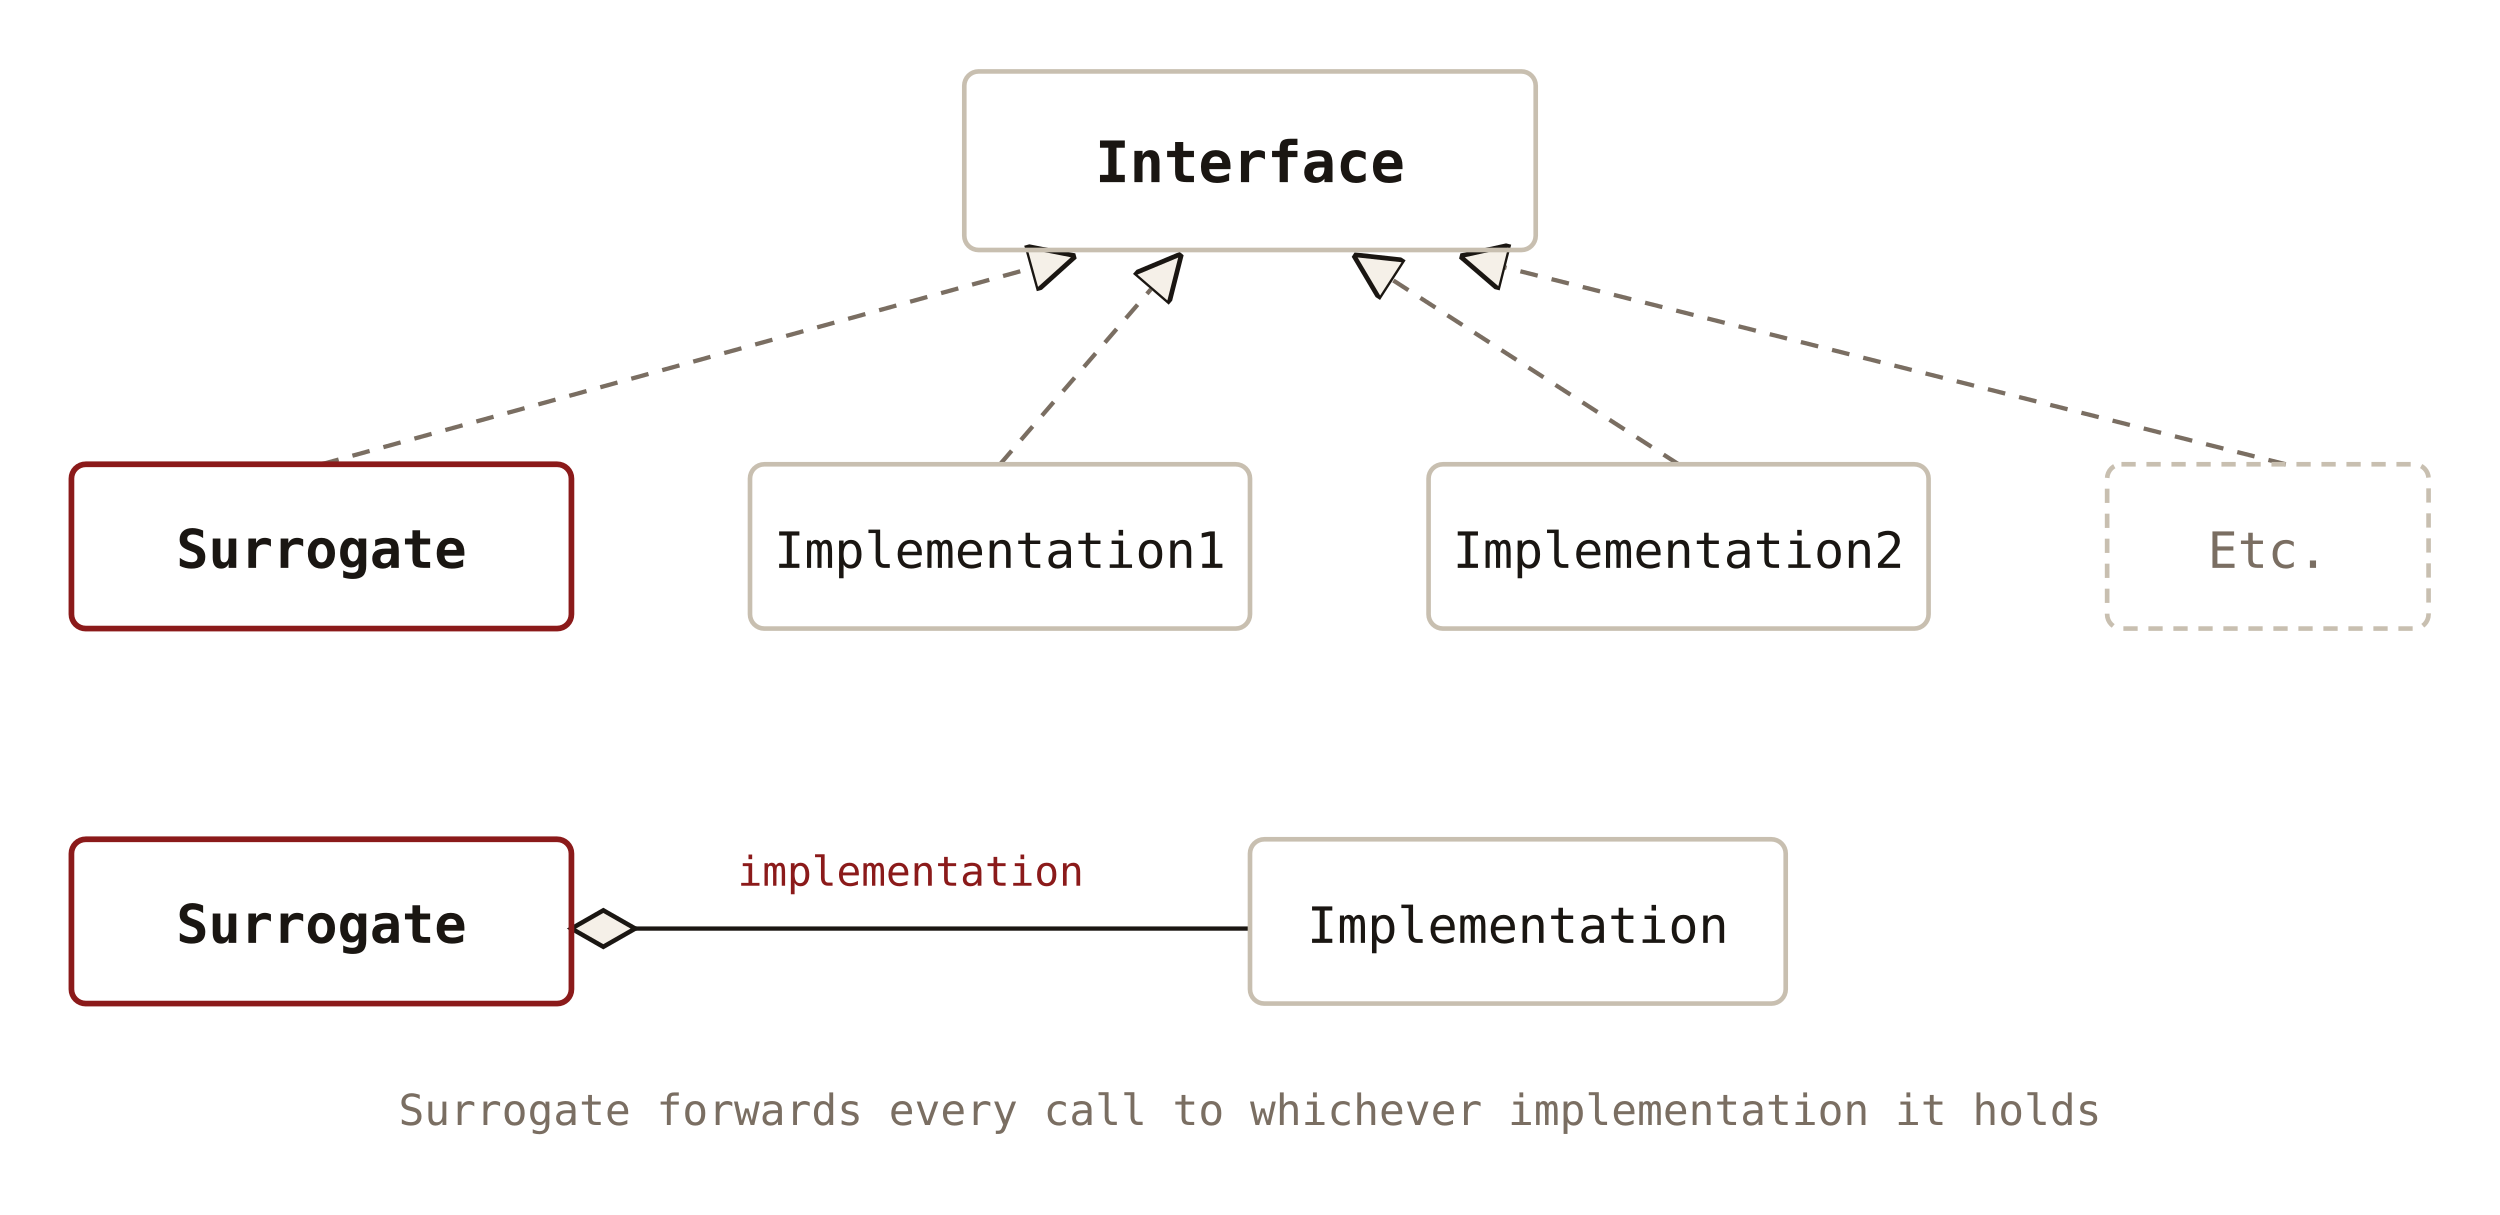
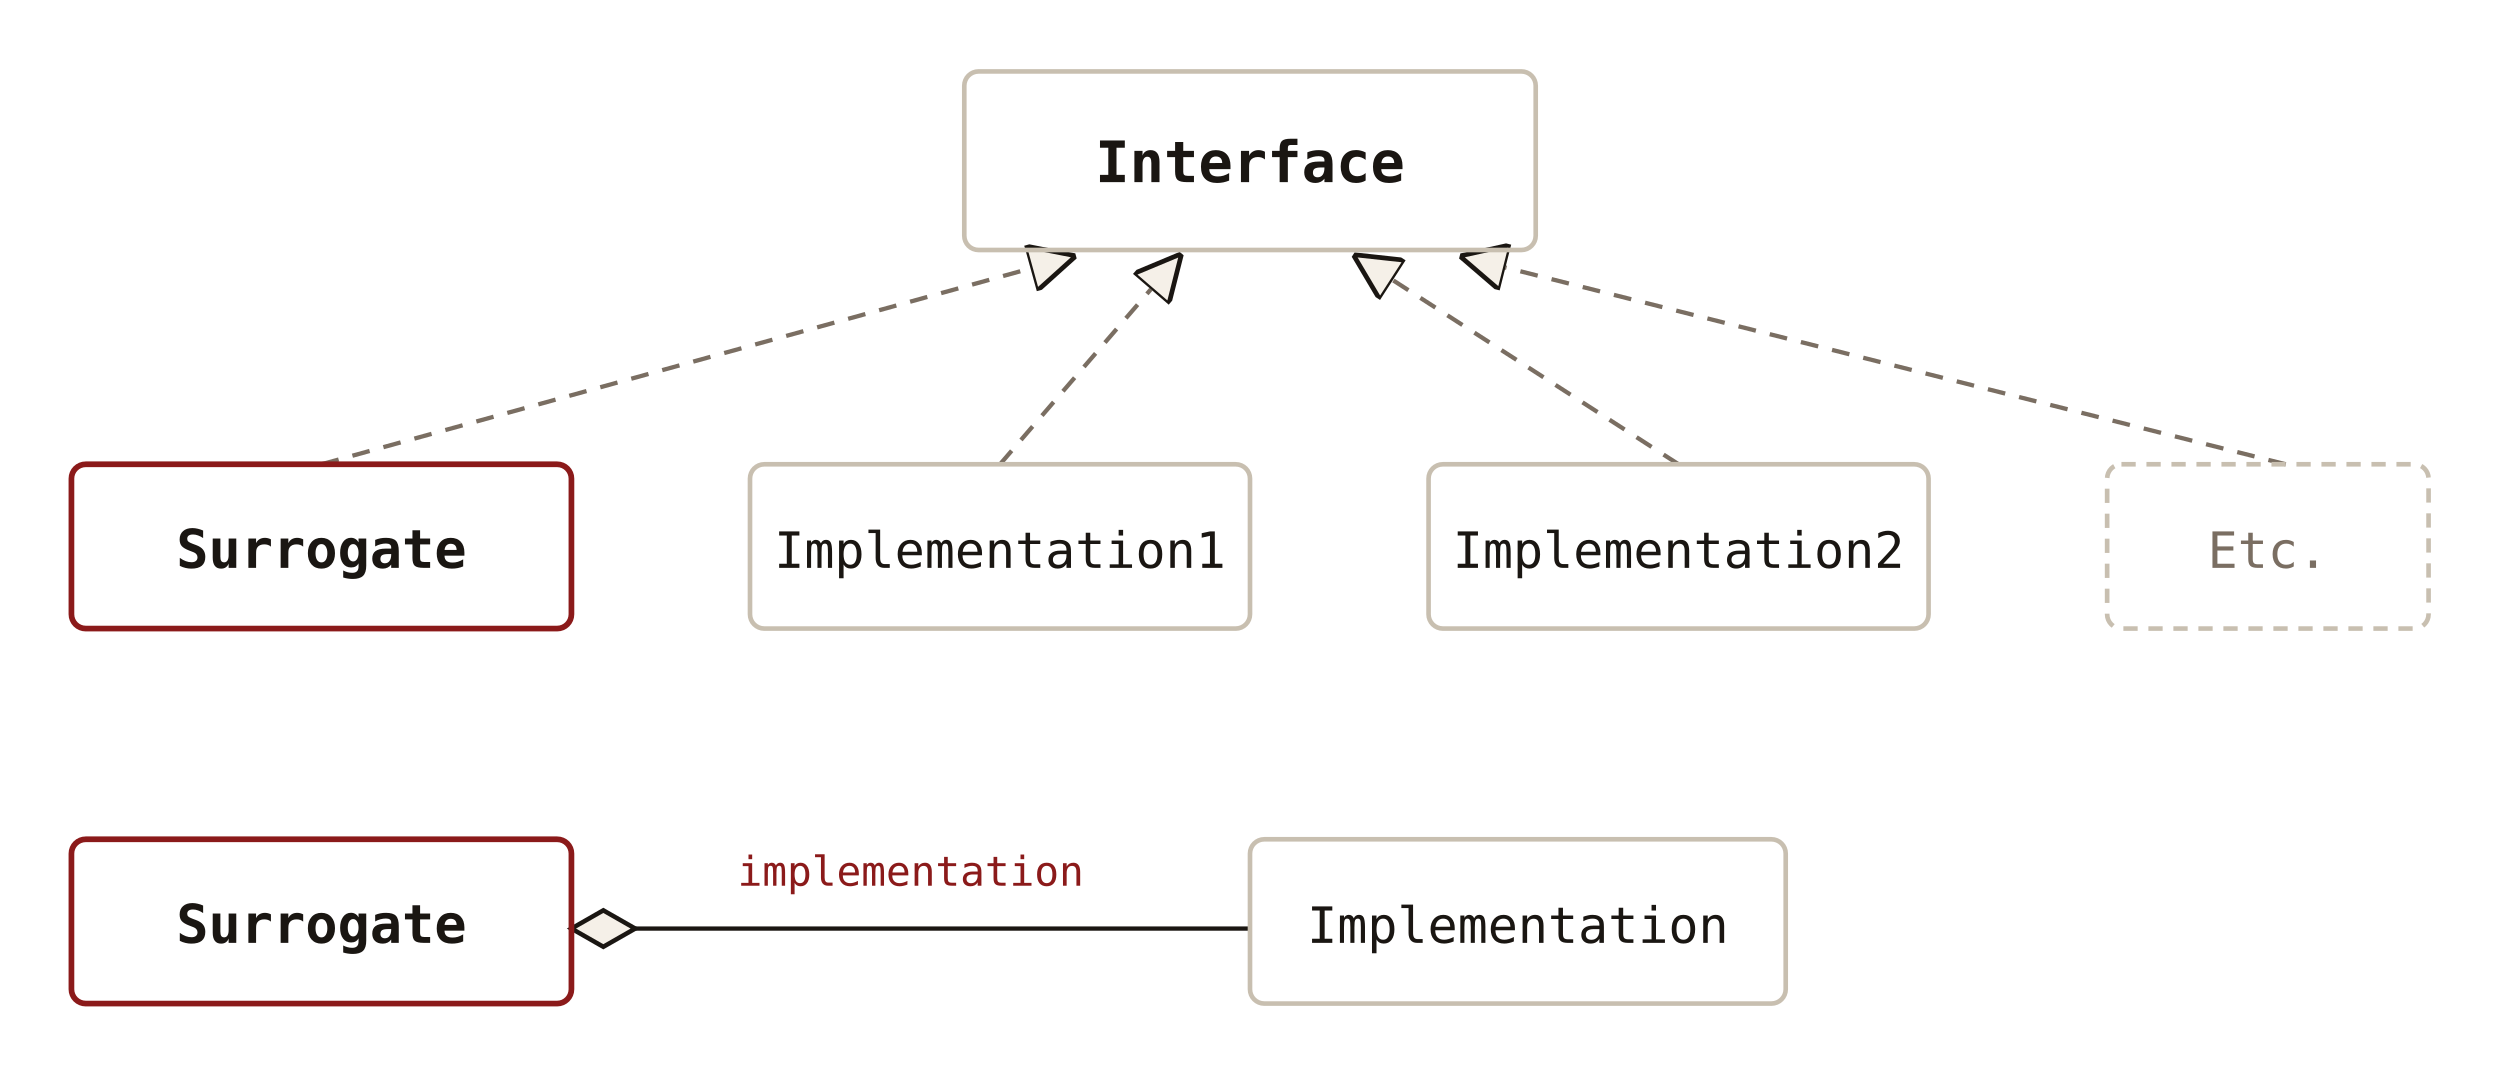
- <svg xmlns="http://www.w3.org/2000/svg" viewBox="0 0 700 340" font-family="'JetBrains Mono', Consolas, monospace">
+ <svg xmlns="http://www.w3.org/2000/svg" viewBox="0 0 700 301" font-family="'JetBrains Mono', Consolas, monospace">
  <defs>
    <marker id="sg-tri" viewBox="0 0 10 10" refX="9" refY="5" markerWidth="11" markerHeight="11" orient="auto">
      <path d="M0,0 L10,5 L0,10 Z" fill="#f5f0e8" stroke="#1a1612" stroke-width="1" />
    </marker>
    <marker id="sg-diamond" viewBox="0 0 16 10" refX="1" refY="5" markerWidth="17" markerHeight="11" orient="auto">
      <path d="M1,5 L8,1 L15,5 L8,9 Z" fill="#f5f0e8" stroke="#1a1612" stroke-width="1" />
    </marker>
  </defs>
  <line x1="90" y1="130" x2="300" y2="72" stroke="#7a6e62" stroke-width="1.2" stroke-dasharray="5,4" marker-end="url(#sg-tri)" />
  <line x1="280" y1="130" x2="330" y2="72" stroke="#7a6e62" stroke-width="1.2" stroke-dasharray="5,4" marker-end="url(#sg-tri)" />
  <line x1="470" y1="130" x2="380" y2="72" stroke="#7a6e62" stroke-width="1.2" stroke-dasharray="5,4" marker-end="url(#sg-tri)" />
  <line x1="640" y1="130" x2="410" y2="72" stroke="#7a6e62" stroke-width="1.2" stroke-dasharray="5,4" marker-end="url(#sg-tri)" />
  <rect x="270" y="20" width="160" height="50" fill="none" stroke="#c8bfb0" stroke-width="1.3" rx="4" />
  <text x="350" y="51" font-size="16" font-weight="bold" fill="#1a1612" text-anchor="middle">Interface</text>
  <rect x="20" y="130" width="140" height="46" fill="none" stroke="#8b1a1a" stroke-width="1.6" rx="4" />
  <text x="90" y="159" font-size="15" font-weight="bold" fill="#1a1612" text-anchor="middle">Surrogate</text>
  <rect x="210" y="130" width="140" height="46" fill="none" stroke="#c8bfb0" stroke-width="1.3" rx="4" />
  <text x="280" y="159" font-size="14" fill="#1a1612" text-anchor="middle">Implementation1</text>
  <rect x="400" y="130" width="140" height="46" fill="none" stroke="#c8bfb0" stroke-width="1.3" rx="4" />
  <text x="470" y="159" font-size="14" fill="#1a1612" text-anchor="middle">Implementation2</text>
  <rect x="590" y="130" width="90" height="46" fill="none" stroke="#c8bfb0" stroke-width="1.3" rx="4" stroke-dasharray="4,3" />
  <text x="635" y="159" font-size="14" fill="#7a6e62" text-anchor="middle">Etc.</text>
  <line x1="160" y1="260" x2="350" y2="260" stroke="#1a1612" stroke-width="1.2" marker-start="url(#sg-diamond)" />
  <text x="255" y="248" font-size="11.5" fill="#8b1a1a" text-anchor="middle">implementation</text>
  <rect x="20" y="235" width="140" height="46" fill="none" stroke="#8b1a1a" stroke-width="1.6" rx="4" />
  <text x="90" y="264" font-size="15" font-weight="bold" fill="#1a1612" text-anchor="middle">Surrogate</text>
  <rect x="350" y="235" width="150" height="46" fill="none" stroke="#c8bfb0" stroke-width="1.3" rx="4" />
  <text x="425" y="264" font-size="14" fill="#1a1612" text-anchor="middle">Implementation</text>
-   <text x="350" y="315" font-size="12" fill="#7a6e62" text-anchor="middle">
-     Surrogate forwards every call to whichever implementation it holds
-   </text>
</svg>
